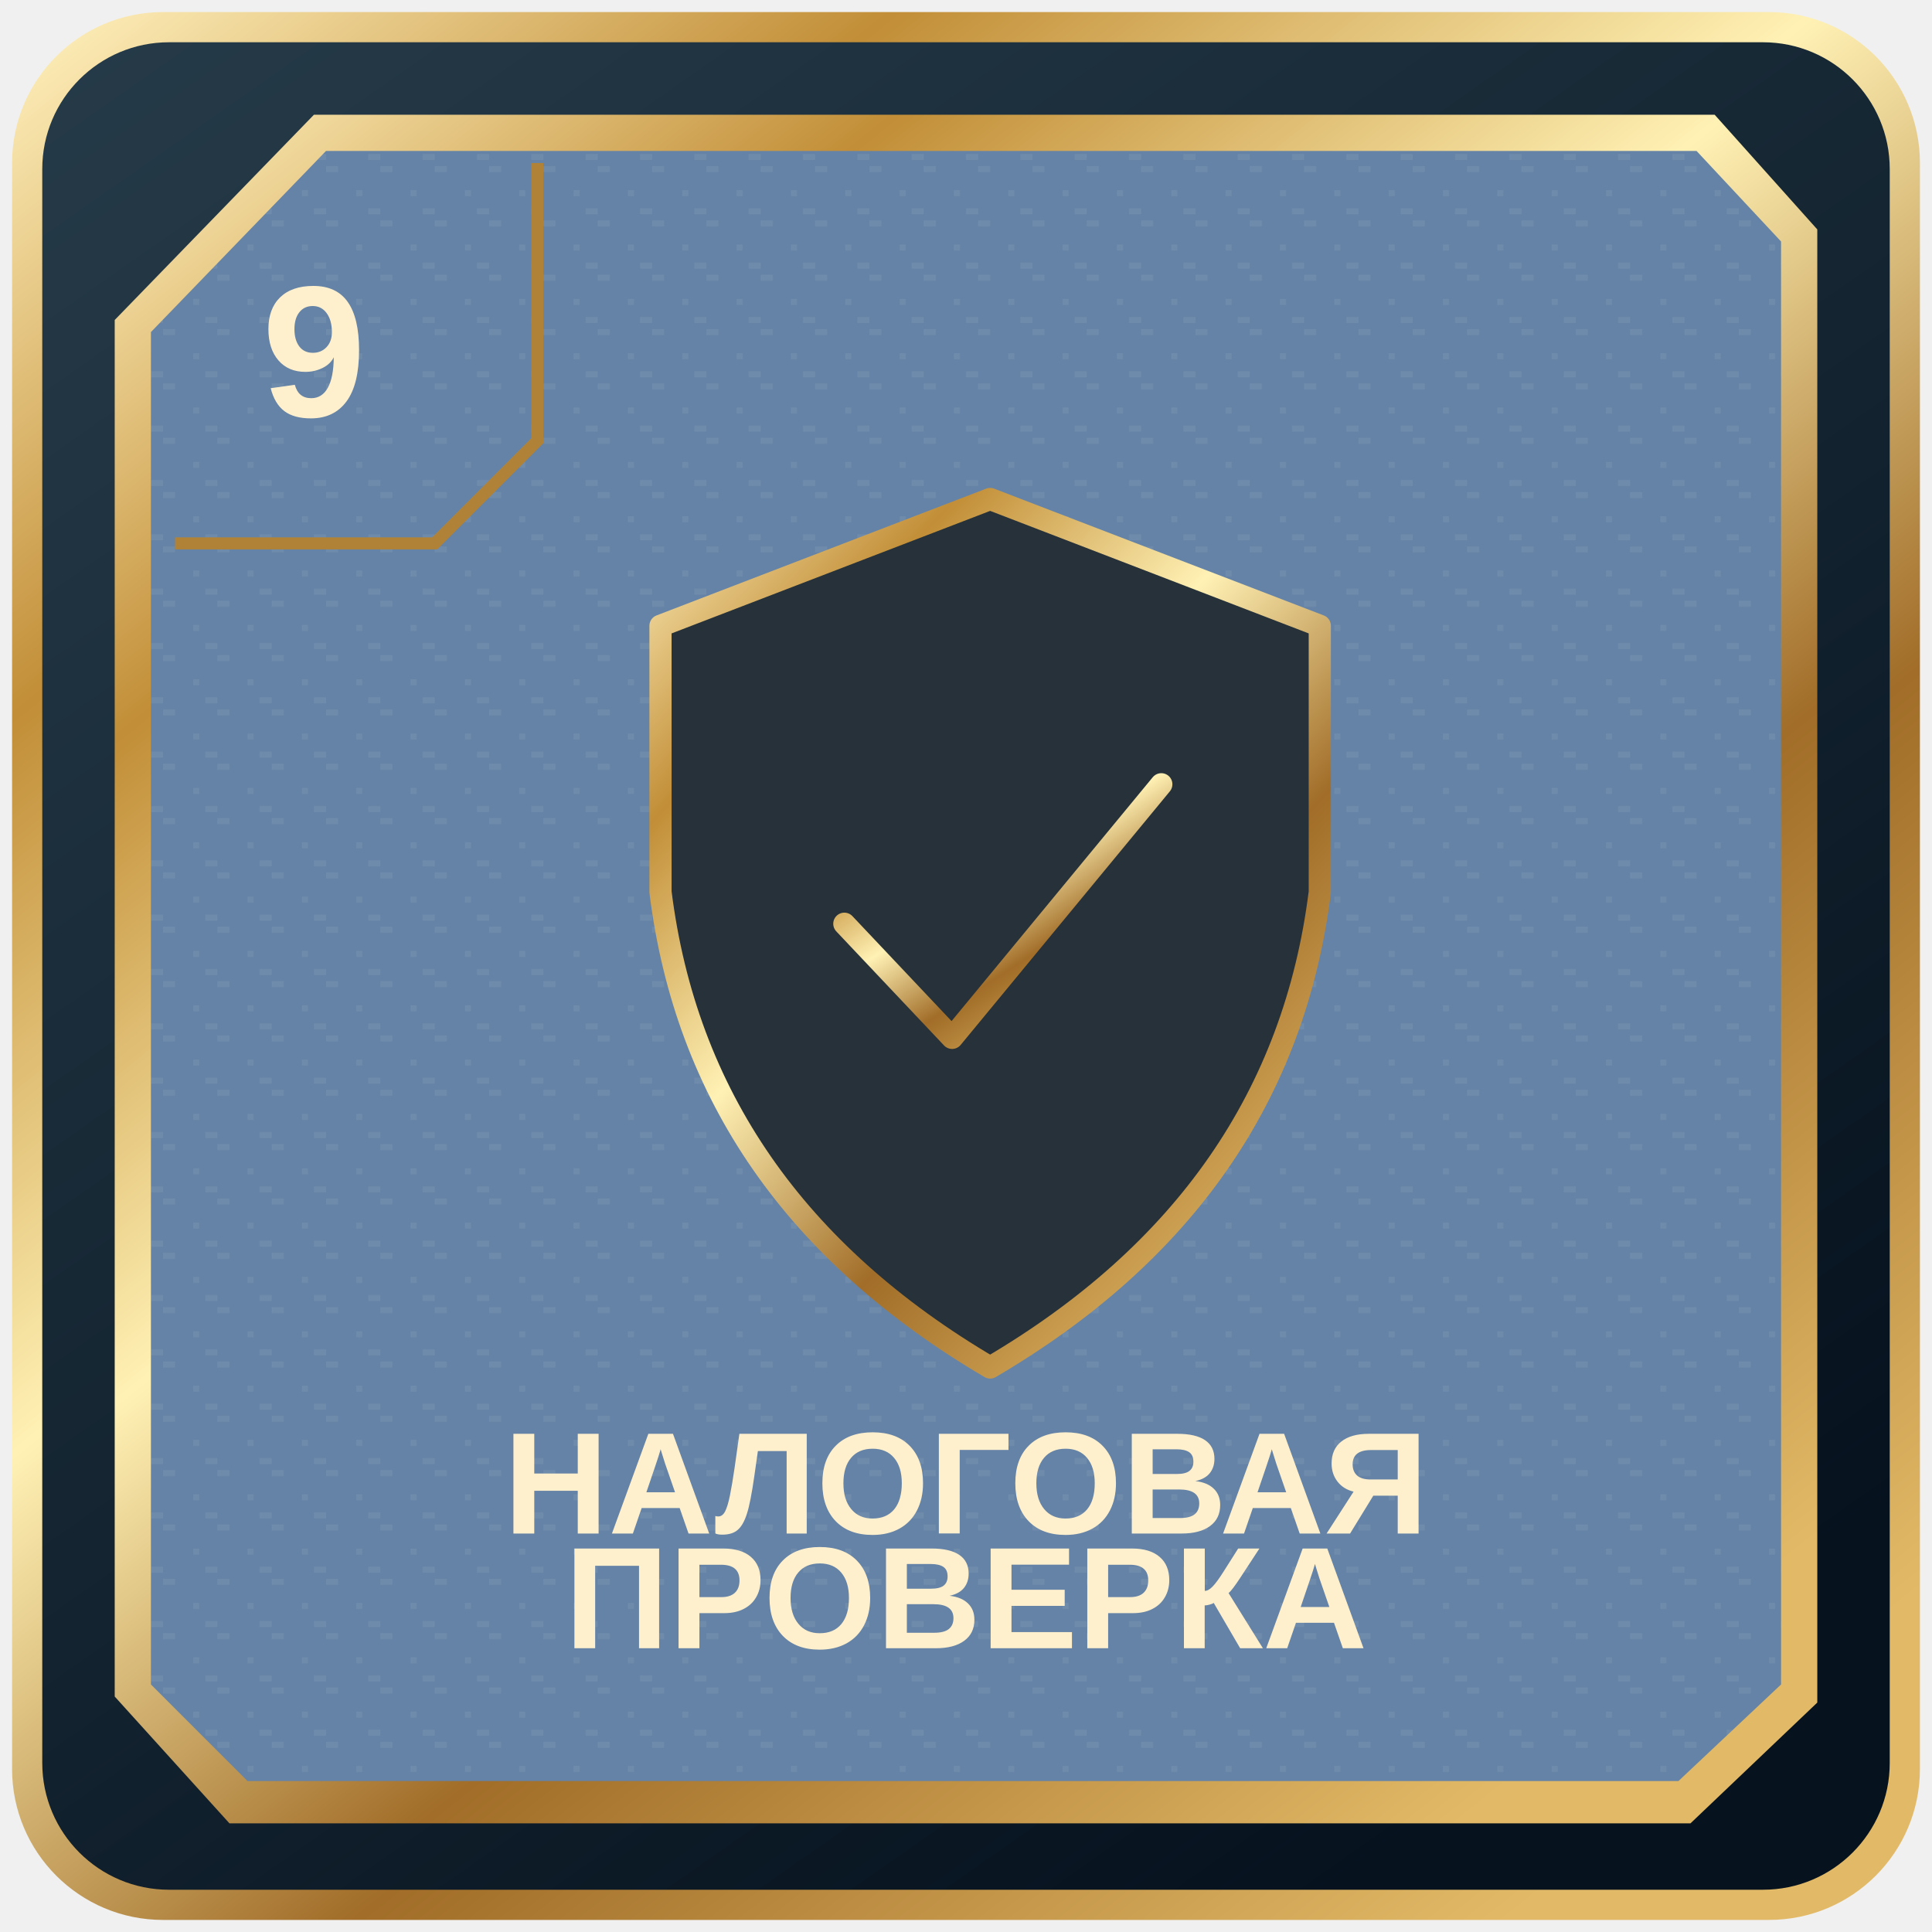
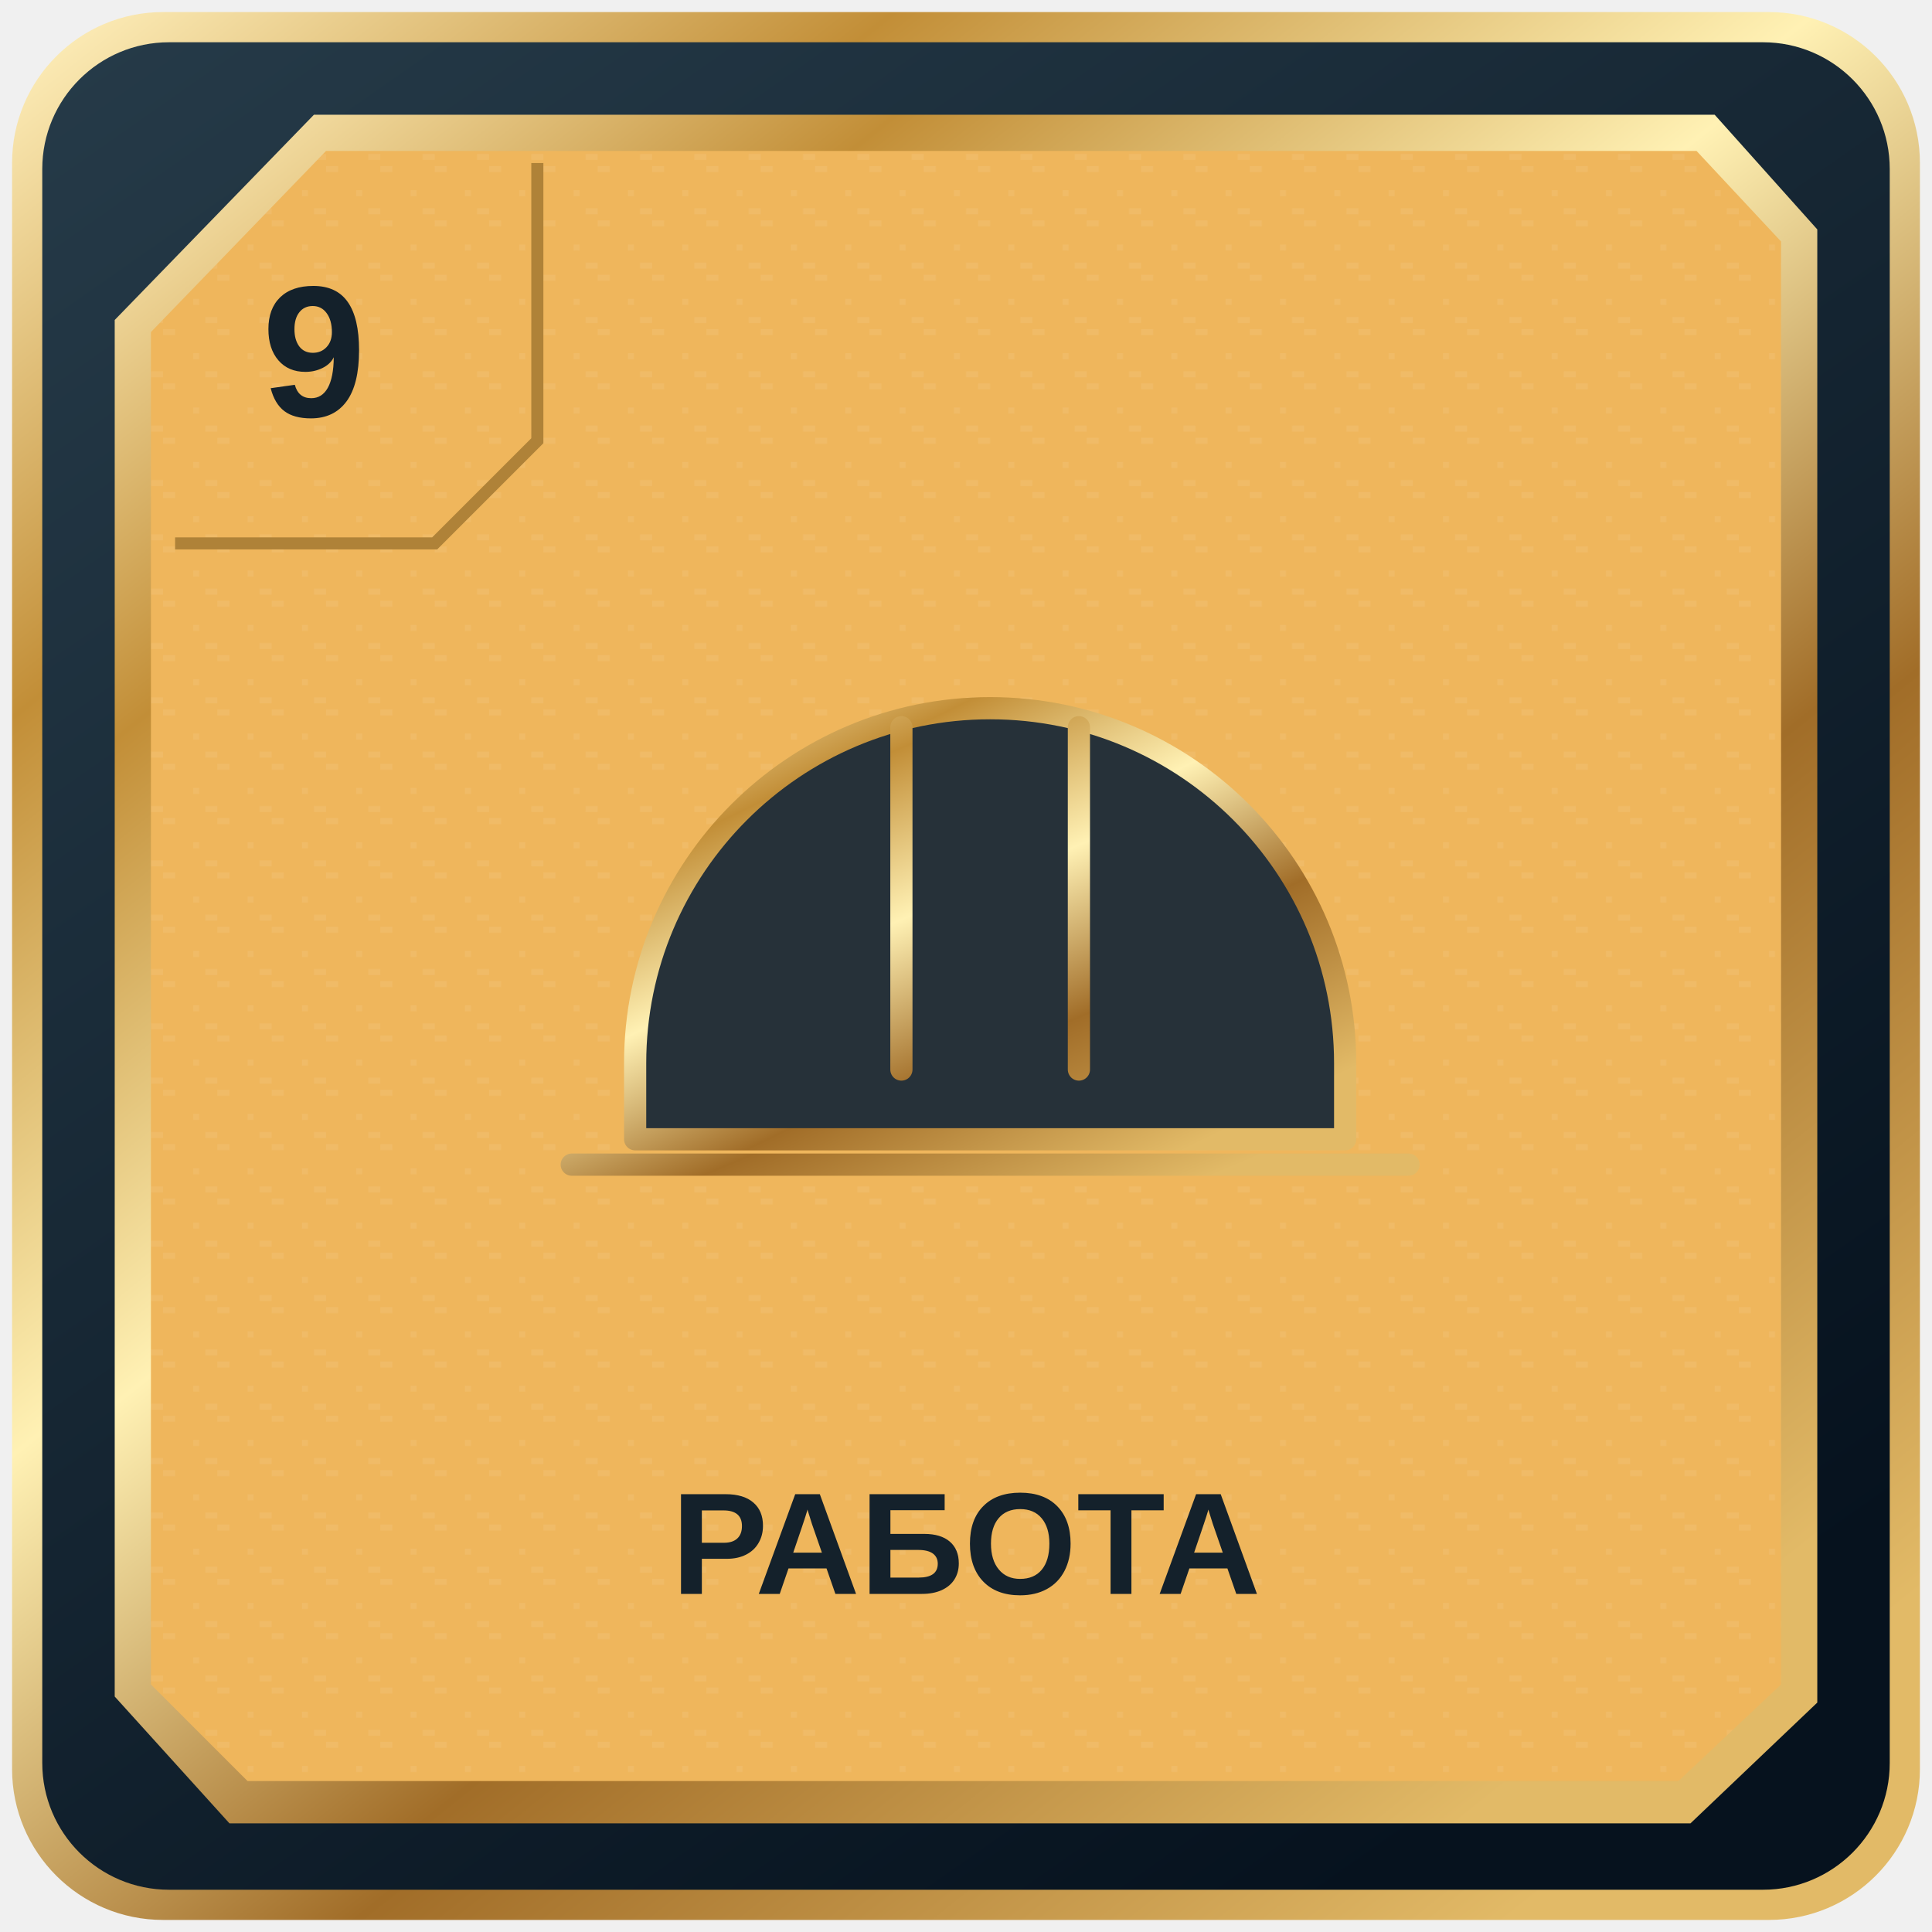
- <svg xmlns="http://www.w3.org/2000/svg" viewBox="0 0 320 320" role="img" aria-label="Налоговая проверка">
+ <svg xmlns="http://www.w3.org/2000/svg" viewBox="0 0 320 320" role="img" aria-label="Работа">
  <defs>
    <linearGradient id="gold" x2="0.8" y2="1">
      <stop stop-color="#fff0bc" />
      <stop offset=".22" stop-color="#c28e37" />
      <stop offset=".46" stop-color="#fff1b4" />
      <stop offset=".7" stop-color="#a16d28" />
      <stop offset="1" stop-color="#e2ba67" />
    </linearGradient>
    <linearGradient id="cream" x2="1" y2="1">
      <stop stop-color="#fff5d7" />
      <stop offset=".5" stop-color="#e8d3a0" />
      <stop offset="1" stop-color="#f7e9c8" />
    </linearGradient>
    <linearGradient id="navy" x2=".7" y2="1">
      <stop stop-color="#263b49" />
      <stop offset="1" stop-color="#06121e" />
    </linearGradient>
    <linearGradient id="glass" x2="1" y2="1">
      <stop stop-color="#d4e9e8" />
      <stop offset=".45" stop-color="#6495ad" />
      <stop offset="1" stop-color="#294453" />
    </linearGradient>
    <pattern id="grain" width="9" height="9" patternUnits="userSpaceOnUse">
      <path d="M0 1h2m3 4h1m1 3h2" stroke="#fff" opacity=".07" />
    </pattern>
  </defs>
  <rect x="2" y="2" width="316" height="316" rx="25" fill="url(#gold)" />
  <rect x="7" y="7" width="306" height="306" rx="21" fill="url(#navy)" />
  <path d="M52 19H284L301 38V282L280 302H38L19 281V53z" fill="url(#gold)" />
-   <path d="M54 25H281L295 40V279L278 295H41L25 279V55z" fill="#6583a6" />
+   <path d="M54 25H281L295 40V279L278 295H41L25 279V55z" fill="#efb65c" />
  <path d="M54 25H281L295 40V279L278 295H41L25 279V55z" fill="url(#grain)" />
  <path d="M29 90H72L89 73V27" fill="none" stroke="#af8238" stroke-width="2" />
-   <text x="52" y="69" text-anchor="middle" font-family="Arial,sans-serif" font-weight="700" font-size="31" fill="#fff0cd">9</text>
+   <text x="52" y="69" text-anchor="middle" font-family="Arial,sans-serif" font-weight="700" font-size="31" fill="#14212b">9</text>
  <g transform="translate(164 153) scale(1.05)">
    <g fill="#263139" stroke="url(#gold)" stroke-width="3.5" stroke-linejoin="round" stroke-linecap="round">
-       <path d="M0-67l52 20v42Q46 43 0 70-46 43-52-5v-42z" />
-       <path d="M-23 0l17 18 33-40" />
+       <path d="M-56 22a56 56 0 0 1 112 0v12H-56z" />
+       <path d="M-14-31v54m28-54v54M-66 38H66" />
    </g>
  </g>
-   <text x="160" y="254" text-anchor="middle" font-family="Arial,sans-serif" font-weight="800" font-size="24" fill="#fff0cd">НАЛОГОВАЯ</text>
-   <text x="160" y="273" text-anchor="middle" font-family="Arial,sans-serif" font-weight="800" font-size="24" fill="#fff0cd">ПРОВЕРКА</text>
+   <text x="160" y="264" text-anchor="middle" font-family="Arial,sans-serif" font-weight="800" font-size="24" fill="#14212b">РАБОТА</text>
</svg>
